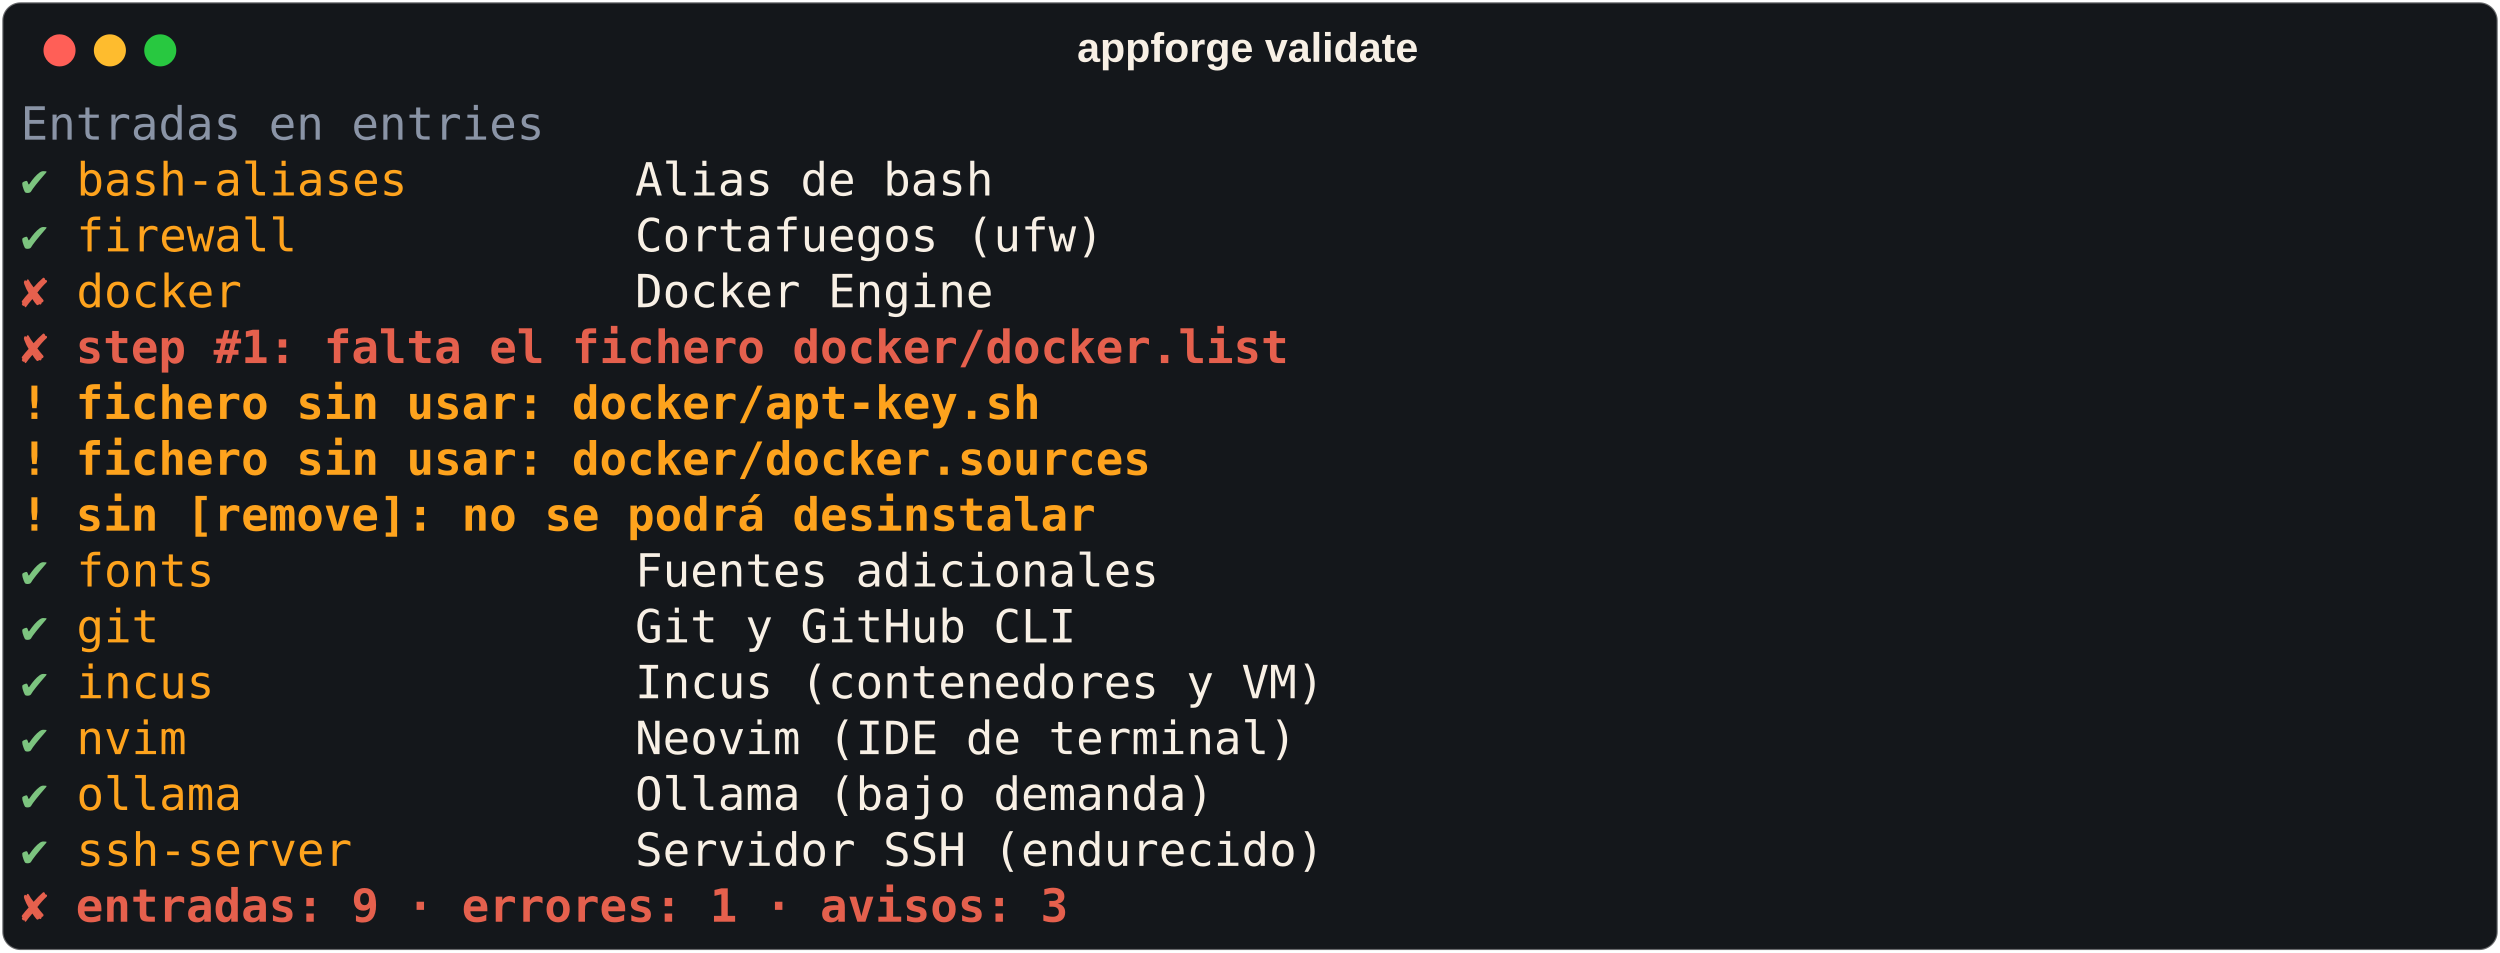
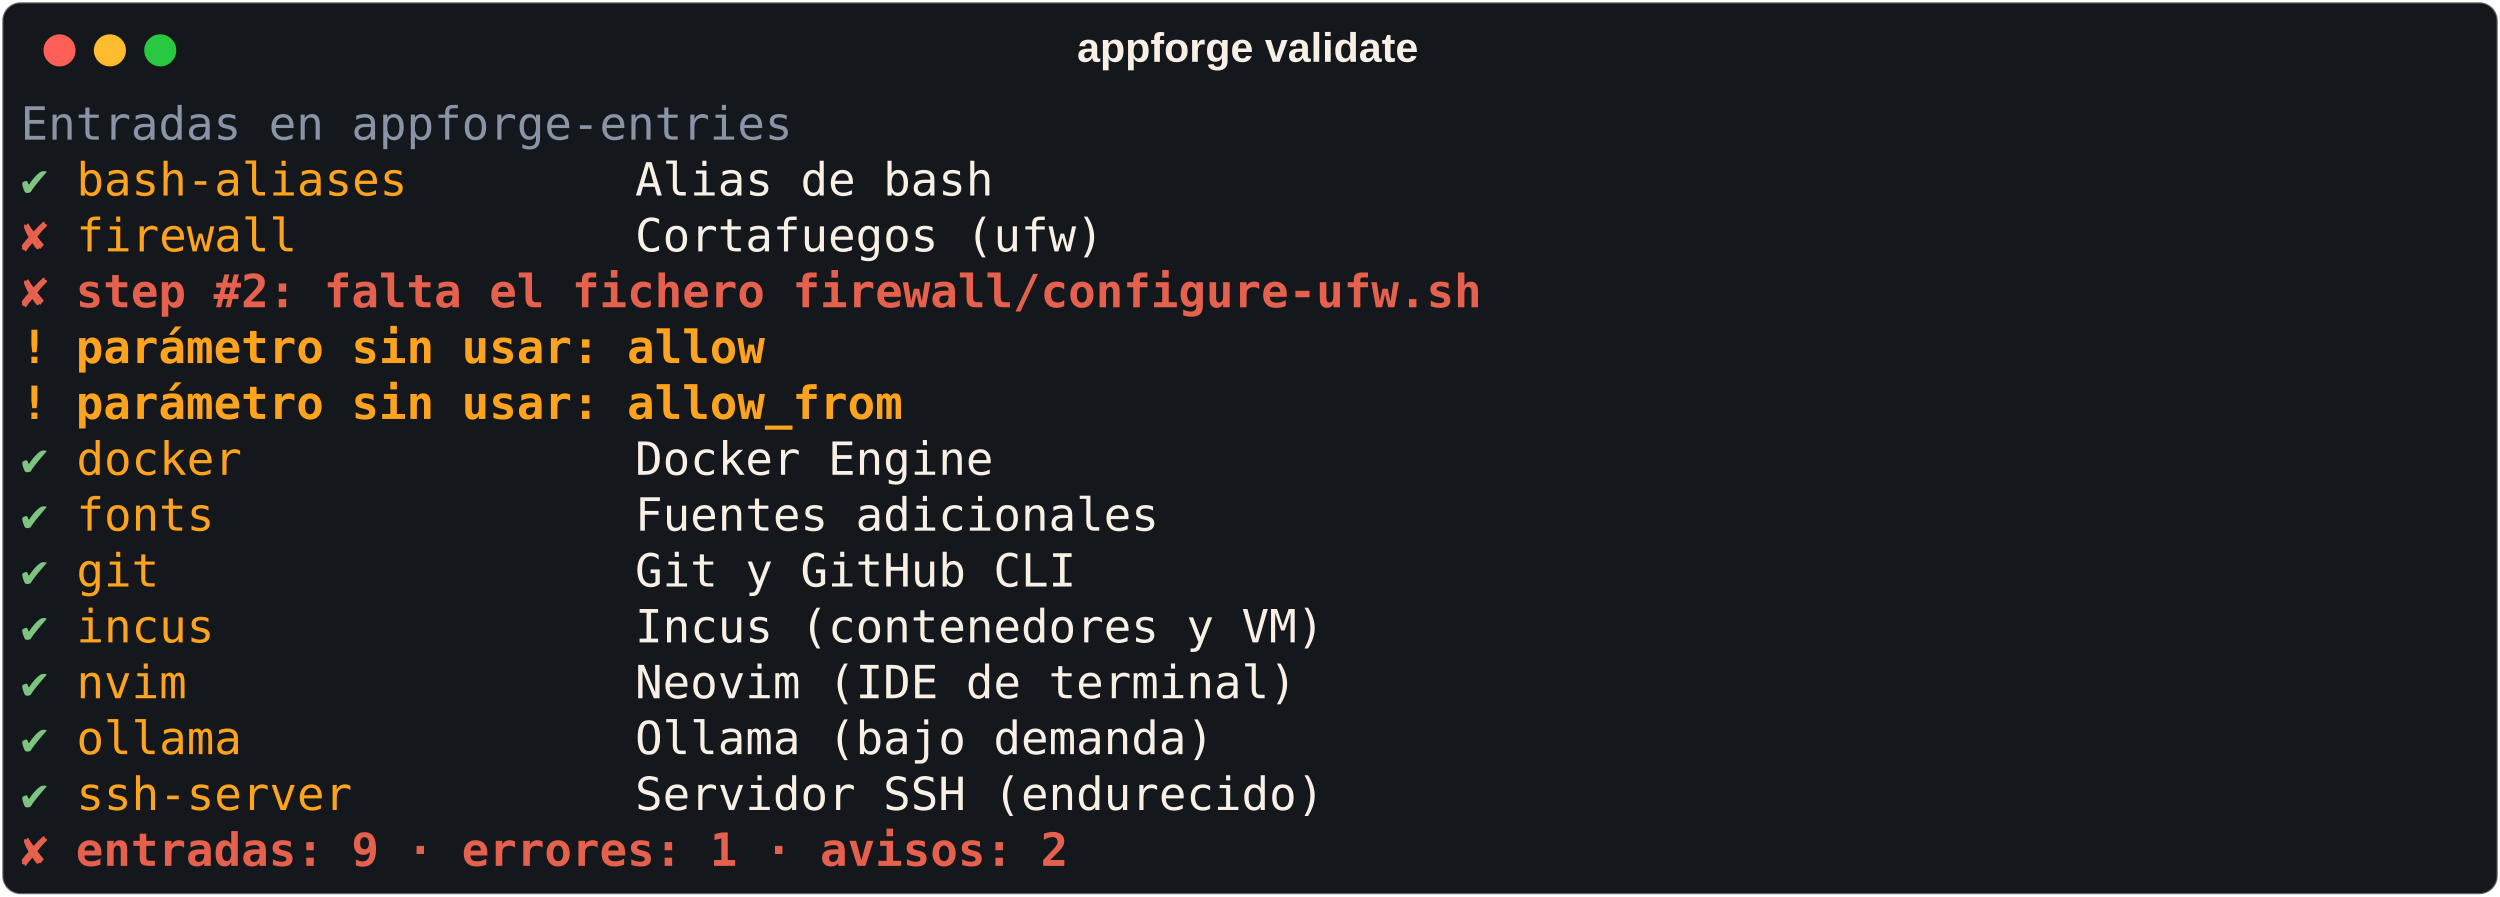
- <svg xmlns="http://www.w3.org/2000/svg" class="rich-terminal" viewBox="0 0 1092 416.0">
+ <svg xmlns="http://www.w3.org/2000/svg" class="rich-terminal" viewBox="0 0 1092 391.6">
  <style>

    @font-face {
        font-family: "Fira Code";
        src: local("FiraCode-Regular"),
                url("https://cdnjs.cloudflare.com/ajax/libs/firacode/6.2.0/woff2/FiraCode-Regular.woff2") format("woff2"),
                url("https://cdnjs.cloudflare.com/ajax/libs/firacode/6.2.0/woff/FiraCode-Regular.woff") format("woff");
        font-style: normal;
        font-weight: 400;
    }
    @font-face {
        font-family: "Fira Code";
        src: local("FiraCode-Bold"),
                url("https://cdnjs.cloudflare.com/ajax/libs/firacode/6.2.0/woff2/FiraCode-Bold.woff2") format("woff2"),
                url("https://cdnjs.cloudflare.com/ajax/libs/firacode/6.2.0/woff/FiraCode-Bold.woff") format("woff");
        font-style: bold;
        font-weight: 700;
    }

-     .terminal-1766533454-matrix {
+     .terminal-1022553775-matrix {
        font-family: Fira Code, monospace;
        font-size: 20px;
        line-height: 24.4px;
        font-variant-east-asian: full-width;
    }

-     .terminal-1766533454-title {
+     .terminal-1022553775-title {
        font-size: 18px;
        font-weight: bold;
        font-family: arial;
    }

-     .terminal-1766533454-r1 { fill: #8a94a6 }
- .terminal-1766533454-r2 { fill: #f8f0e5 }
- .terminal-1766533454-r3 { fill: #7cc47f;font-weight: bold }
- .terminal-1766533454-r4 { fill: #fea31d }
- .terminal-1766533454-r5 { fill: #e5604d;font-weight: bold }
- .terminal-1766533454-r6 { fill: #fea31d;font-weight: bold }
+     .terminal-1022553775-r1 { fill: #8a94a6 }
+ .terminal-1022553775-r2 { fill: #f8f0e5 }
+ .terminal-1022553775-r3 { fill: #7cc47f;font-weight: bold }
+ .terminal-1022553775-r4 { fill: #fea31d }
+ .terminal-1022553775-r5 { fill: #e5604d;font-weight: bold }
+ .terminal-1022553775-r6 { fill: #fea31d;font-weight: bold }
    </style>
  <defs>
-     <clipPath id="terminal-1766533454-clip-terminal">
-       <rect x="0" y="0" width="1072.6" height="365.0" />
+     <clipPath id="terminal-1022553775-clip-terminal">
+       <rect x="0" y="0" width="1072.6" height="340.6" />
    </clipPath>
-     <clipPath id="terminal-1766533454-line-0">
+     <clipPath id="terminal-1022553775-line-0">
      <rect x="0" y="1.5" width="1073.6" height="24.65" />
    </clipPath>
-     <clipPath id="terminal-1766533454-line-1">
+     <clipPath id="terminal-1022553775-line-1">
      <rect x="0" y="25.9" width="1073.6" height="24.65" />
    </clipPath>
-     <clipPath id="terminal-1766533454-line-2">
+     <clipPath id="terminal-1022553775-line-2">
      <rect x="0" y="50.3" width="1073.6" height="24.65" />
    </clipPath>
-     <clipPath id="terminal-1766533454-line-3">
+     <clipPath id="terminal-1022553775-line-3">
      <rect x="0" y="74.7" width="1073.6" height="24.65" />
    </clipPath>
-     <clipPath id="terminal-1766533454-line-4">
+     <clipPath id="terminal-1022553775-line-4">
      <rect x="0" y="99.1" width="1073.6" height="24.65" />
    </clipPath>
-     <clipPath id="terminal-1766533454-line-5">
+     <clipPath id="terminal-1022553775-line-5">
      <rect x="0" y="123.5" width="1073.6" height="24.65" />
    </clipPath>
-     <clipPath id="terminal-1766533454-line-6">
+     <clipPath id="terminal-1022553775-line-6">
      <rect x="0" y="147.9" width="1073.6" height="24.65" />
    </clipPath>
-     <clipPath id="terminal-1766533454-line-7">
+     <clipPath id="terminal-1022553775-line-7">
      <rect x="0" y="172.3" width="1073.6" height="24.65" />
    </clipPath>
-     <clipPath id="terminal-1766533454-line-8">
+     <clipPath id="terminal-1022553775-line-8">
      <rect x="0" y="196.7" width="1073.6" height="24.65" />
    </clipPath>
-     <clipPath id="terminal-1766533454-line-9">
+     <clipPath id="terminal-1022553775-line-9">
      <rect x="0" y="221.1" width="1073.6" height="24.65" />
    </clipPath>
-     <clipPath id="terminal-1766533454-line-10">
+     <clipPath id="terminal-1022553775-line-10">
      <rect x="0" y="245.5" width="1073.6" height="24.65" />
    </clipPath>
-     <clipPath id="terminal-1766533454-line-11">
+     <clipPath id="terminal-1022553775-line-11">
      <rect x="0" y="269.9" width="1073.6" height="24.65" />
    </clipPath>
-     <clipPath id="terminal-1766533454-line-12">
+     <clipPath id="terminal-1022553775-line-12">
      <rect x="0" y="294.3" width="1073.6" height="24.65" />
    </clipPath>
-     <clipPath id="terminal-1766533454-line-13">
-       <rect x="0" y="318.7" width="1073.6" height="24.65" />
-     </clipPath>
  </defs>
-   <rect fill="#14171b" stroke="rgba(255,255,255,0.35)" stroke-width="1" x="1" y="1" width="1090" height="414" rx="8" />
-   <text class="terminal-1766533454-title" fill="#f8f0e5" text-anchor="middle" x="545" y="27">appforge validate</text>
+   <rect fill="#14171b" stroke="rgba(255,255,255,0.35)" stroke-width="1" x="1" y="1" width="1090" height="389.6" rx="8" />
+   <text class="terminal-1022553775-title" fill="#f8f0e5" text-anchor="middle" x="545" y="27">appforge validate</text>
  <g transform="translate(26,22)">
    <circle cx="0" cy="0" r="7" fill="#ff5f57" />
    <circle cx="22" cy="0" r="7" fill="#febc2e" />
    <circle cx="44" cy="0" r="7" fill="#28c840" />
  </g>
-   <g transform="translate(9, 41)" clip-path="url(#terminal-1766533454-clip-terminal)">
-     <g class="terminal-1766533454-matrix">
-       <text class="terminal-1766533454-r1" x="0" y="20" textLength="231.8" clip-path="url(#terminal-1766533454-line-0)">Entradas en entries</text>
-       <text class="terminal-1766533454-r2" x="1073.6" y="20" textLength="12.2" clip-path="url(#terminal-1766533454-line-0)">
+   <g transform="translate(9, 41)" clip-path="url(#terminal-1022553775-clip-terminal)">
+     <g class="terminal-1022553775-matrix">
+       <text class="terminal-1022553775-r1" x="0" y="20" textLength="341.6" clip-path="url(#terminal-1022553775-line-0)">Entradas en appforge-entries</text>
+       <text class="terminal-1022553775-r2" x="1073.6" y="20" textLength="12.2" clip-path="url(#terminal-1022553775-line-0)">
</text>
-       <text class="terminal-1766533454-r3" x="0" y="44.4" textLength="12.2" clip-path="url(#terminal-1766533454-line-1)">✔</text>
-       <text class="terminal-1766533454-r4" x="24.4" y="44.4" textLength="244" clip-path="url(#terminal-1766533454-line-1)">bash-aliases        </text>
-       <text class="terminal-1766533454-r2" x="268.4" y="44.4" textLength="170.8" clip-path="url(#terminal-1766533454-line-1)"> Alias de bash</text>
-       <text class="terminal-1766533454-r2" x="1073.6" y="44.4" textLength="12.2" clip-path="url(#terminal-1766533454-line-1)">
+       <text class="terminal-1022553775-r3" x="0" y="44.4" textLength="12.2" clip-path="url(#terminal-1022553775-line-1)">✔</text>
+       <text class="terminal-1022553775-r4" x="24.4" y="44.4" textLength="244" clip-path="url(#terminal-1022553775-line-1)">bash-aliases        </text>
+       <text class="terminal-1022553775-r2" x="268.4" y="44.4" textLength="170.8" clip-path="url(#terminal-1022553775-line-1)"> Alias de bash</text>
+       <text class="terminal-1022553775-r2" x="1073.6" y="44.4" textLength="12.2" clip-path="url(#terminal-1022553775-line-1)">
</text>
-       <text class="terminal-1766533454-r3" x="0" y="68.8" textLength="12.2" clip-path="url(#terminal-1766533454-line-2)">✔</text>
-       <text class="terminal-1766533454-r4" x="24.4" y="68.8" textLength="244" clip-path="url(#terminal-1766533454-line-2)">firewall            </text>
-       <text class="terminal-1766533454-r2" x="268.4" y="68.8" textLength="219.6" clip-path="url(#terminal-1766533454-line-2)"> Cortafuegos (ufw)</text>
-       <text class="terminal-1766533454-r2" x="1073.6" y="68.8" textLength="12.2" clip-path="url(#terminal-1766533454-line-2)">
+       <text class="terminal-1022553775-r5" x="0" y="68.8" textLength="12.2" clip-path="url(#terminal-1022553775-line-2)">✘</text>
+       <text class="terminal-1022553775-r4" x="24.4" y="68.8" textLength="244" clip-path="url(#terminal-1022553775-line-2)">firewall            </text>
+       <text class="terminal-1022553775-r2" x="268.4" y="68.8" textLength="219.6" clip-path="url(#terminal-1022553775-line-2)"> Cortafuegos (ufw)</text>
+       <text class="terminal-1022553775-r2" x="1073.6" y="68.8" textLength="12.2" clip-path="url(#terminal-1022553775-line-2)">
</text>
-       <text class="terminal-1766533454-r5" x="0" y="93.2" textLength="12.2" clip-path="url(#terminal-1766533454-line-3)">✘</text>
-       <text class="terminal-1766533454-r4" x="24.4" y="93.2" textLength="244" clip-path="url(#terminal-1766533454-line-3)">docker              </text>
-       <text class="terminal-1766533454-r2" x="268.4" y="93.2" textLength="170.8" clip-path="url(#terminal-1766533454-line-3)"> Docker Engine</text>
-       <text class="terminal-1766533454-r2" x="1073.6" y="93.2" textLength="12.2" clip-path="url(#terminal-1766533454-line-3)">
+       <text class="terminal-1022553775-r5" x="0" y="93.2" textLength="695.4" clip-path="url(#terminal-1022553775-line-3)">    ✘ step #2: falta el fichero firewall/configure-ufw.sh</text>
+       <text class="terminal-1022553775-r2" x="1073.6" y="93.2" textLength="12.2" clip-path="url(#terminal-1022553775-line-3)">
</text>
-       <text class="terminal-1766533454-r5" x="0" y="117.6" textLength="610" clip-path="url(#terminal-1766533454-line-4)">    ✘ step #1: falta el fichero docker/docker.list</text>
-       <text class="terminal-1766533454-r2" x="1073.6" y="117.6" textLength="12.2" clip-path="url(#terminal-1766533454-line-4)">
+       <text class="terminal-1022553775-r6" x="0" y="117.6" textLength="378.2" clip-path="url(#terminal-1022553775-line-4)">    ! parámetro sin usar: allow</text>
+       <text class="terminal-1022553775-r2" x="1073.6" y="117.6" textLength="12.2" clip-path="url(#terminal-1022553775-line-4)">
</text>
-       <text class="terminal-1766533454-r6" x="0" y="142" textLength="500.2" clip-path="url(#terminal-1766533454-line-5)">    ! fichero sin usar: docker/apt-key.sh</text>
-       <text class="terminal-1766533454-r2" x="1073.6" y="142" textLength="12.2" clip-path="url(#terminal-1766533454-line-5)">
+       <text class="terminal-1022553775-r6" x="0" y="142" textLength="439.2" clip-path="url(#terminal-1022553775-line-5)">    ! parámetro sin usar: allow_from</text>
+       <text class="terminal-1022553775-r2" x="1073.6" y="142" textLength="12.2" clip-path="url(#terminal-1022553775-line-5)">
</text>
-       <text class="terminal-1766533454-r6" x="0" y="166.4" textLength="549" clip-path="url(#terminal-1766533454-line-6)">    ! fichero sin usar: docker/docker.sources</text>
-       <text class="terminal-1766533454-r2" x="1073.6" y="166.4" textLength="12.2" clip-path="url(#terminal-1766533454-line-6)">
+       <text class="terminal-1022553775-r3" x="0" y="166.4" textLength="12.2" clip-path="url(#terminal-1022553775-line-6)">✔</text>
+       <text class="terminal-1022553775-r4" x="24.4" y="166.4" textLength="244" clip-path="url(#terminal-1022553775-line-6)">docker              </text>
+       <text class="terminal-1022553775-r2" x="268.4" y="166.4" textLength="170.8" clip-path="url(#terminal-1022553775-line-6)"> Docker Engine</text>
+       <text class="terminal-1022553775-r2" x="1073.6" y="166.4" textLength="12.2" clip-path="url(#terminal-1022553775-line-6)">
</text>
-       <text class="terminal-1766533454-r6" x="0" y="190.8" textLength="524.6" clip-path="url(#terminal-1766533454-line-7)">    ! sin [remove]: no se podrá desinstalar</text>
-       <text class="terminal-1766533454-r2" x="1073.6" y="190.8" textLength="12.2" clip-path="url(#terminal-1766533454-line-7)">
+       <text class="terminal-1022553775-r3" x="0" y="190.8" textLength="12.2" clip-path="url(#terminal-1022553775-line-7)">✔</text>
+       <text class="terminal-1022553775-r4" x="24.4" y="190.8" textLength="244" clip-path="url(#terminal-1022553775-line-7)">fonts               </text>
+       <text class="terminal-1022553775-r2" x="268.4" y="190.8" textLength="244" clip-path="url(#terminal-1022553775-line-7)"> Fuentes adicionales</text>
+       <text class="terminal-1022553775-r2" x="1073.6" y="190.8" textLength="12.2" clip-path="url(#terminal-1022553775-line-7)">
</text>
-       <text class="terminal-1766533454-r3" x="0" y="215.2" textLength="12.2" clip-path="url(#terminal-1766533454-line-8)">✔</text>
-       <text class="terminal-1766533454-r4" x="24.4" y="215.2" textLength="244" clip-path="url(#terminal-1766533454-line-8)">fonts               </text>
-       <text class="terminal-1766533454-r2" x="268.4" y="215.2" textLength="244" clip-path="url(#terminal-1766533454-line-8)"> Fuentes adicionales</text>
-       <text class="terminal-1766533454-r2" x="1073.6" y="215.2" textLength="12.2" clip-path="url(#terminal-1766533454-line-8)">
+       <text class="terminal-1022553775-r3" x="0" y="215.2" textLength="12.2" clip-path="url(#terminal-1022553775-line-8)">✔</text>
+       <text class="terminal-1022553775-r4" x="24.4" y="215.2" textLength="244" clip-path="url(#terminal-1022553775-line-8)">git                 </text>
+       <text class="terminal-1022553775-r2" x="268.4" y="215.2" textLength="207.4" clip-path="url(#terminal-1022553775-line-8)"> Git y GitHub CLI</text>
+       <text class="terminal-1022553775-r2" x="1073.6" y="215.2" textLength="12.2" clip-path="url(#terminal-1022553775-line-8)">
</text>
-       <text class="terminal-1766533454-r3" x="0" y="239.6" textLength="12.2" clip-path="url(#terminal-1766533454-line-9)">✔</text>
-       <text class="terminal-1766533454-r4" x="24.4" y="239.6" textLength="244" clip-path="url(#terminal-1766533454-line-9)">git                 </text>
-       <text class="terminal-1766533454-r2" x="268.4" y="239.6" textLength="207.4" clip-path="url(#terminal-1766533454-line-9)"> Git y GitHub CLI</text>
-       <text class="terminal-1766533454-r2" x="1073.6" y="239.6" textLength="12.2" clip-path="url(#terminal-1766533454-line-9)">
+       <text class="terminal-1022553775-r3" x="0" y="239.6" textLength="12.2" clip-path="url(#terminal-1022553775-line-9)">✔</text>
+       <text class="terminal-1022553775-r4" x="24.4" y="239.6" textLength="244" clip-path="url(#terminal-1022553775-line-9)">incus               </text>
+       <text class="terminal-1022553775-r2" x="268.4" y="239.6" textLength="317.2" clip-path="url(#terminal-1022553775-line-9)"> Incus (contenedores y VM)</text>
+       <text class="terminal-1022553775-r2" x="1073.6" y="239.6" textLength="12.2" clip-path="url(#terminal-1022553775-line-9)">
</text>
-       <text class="terminal-1766533454-r3" x="0" y="264" textLength="12.2" clip-path="url(#terminal-1766533454-line-10)">✔</text>
-       <text class="terminal-1766533454-r4" x="24.4" y="264" textLength="244" clip-path="url(#terminal-1766533454-line-10)">incus               </text>
-       <text class="terminal-1766533454-r2" x="268.4" y="264" textLength="317.2" clip-path="url(#terminal-1766533454-line-10)"> Incus (contenedores y VM)</text>
-       <text class="terminal-1766533454-r2" x="1073.6" y="264" textLength="12.2" clip-path="url(#terminal-1766533454-line-10)">
+       <text class="terminal-1022553775-r3" x="0" y="264" textLength="12.2" clip-path="url(#terminal-1022553775-line-10)">✔</text>
+       <text class="terminal-1022553775-r4" x="24.4" y="264" textLength="244" clip-path="url(#terminal-1022553775-line-10)">nvim                </text>
+       <text class="terminal-1022553775-r2" x="268.4" y="264" textLength="305" clip-path="url(#terminal-1022553775-line-10)"> Neovim (IDE de terminal)</text>
+       <text class="terminal-1022553775-r2" x="1073.6" y="264" textLength="12.2" clip-path="url(#terminal-1022553775-line-10)">
</text>
-       <text class="terminal-1766533454-r3" x="0" y="288.4" textLength="12.2" clip-path="url(#terminal-1766533454-line-11)">✔</text>
-       <text class="terminal-1766533454-r4" x="24.4" y="288.4" textLength="244" clip-path="url(#terminal-1766533454-line-11)">nvim                </text>
-       <text class="terminal-1766533454-r2" x="268.4" y="288.4" textLength="305" clip-path="url(#terminal-1766533454-line-11)"> Neovim (IDE de terminal)</text>
-       <text class="terminal-1766533454-r2" x="1073.6" y="288.4" textLength="12.2" clip-path="url(#terminal-1766533454-line-11)">
+       <text class="terminal-1022553775-r3" x="0" y="288.4" textLength="12.2" clip-path="url(#terminal-1022553775-line-11)">✔</text>
+       <text class="terminal-1022553775-r4" x="24.4" y="288.4" textLength="244" clip-path="url(#terminal-1022553775-line-11)">ollama              </text>
+       <text class="terminal-1022553775-r2" x="268.4" y="288.4" textLength="268.4" clip-path="url(#terminal-1022553775-line-11)"> Ollama (bajo demanda)</text>
+       <text class="terminal-1022553775-r2" x="1073.6" y="288.4" textLength="12.2" clip-path="url(#terminal-1022553775-line-11)">
</text>
-       <text class="terminal-1766533454-r3" x="0" y="312.8" textLength="12.2" clip-path="url(#terminal-1766533454-line-12)">✔</text>
-       <text class="terminal-1766533454-r4" x="24.4" y="312.8" textLength="244" clip-path="url(#terminal-1766533454-line-12)">ollama              </text>
-       <text class="terminal-1766533454-r2" x="268.4" y="312.8" textLength="268.4" clip-path="url(#terminal-1766533454-line-12)"> Ollama (bajo demanda)</text>
-       <text class="terminal-1766533454-r2" x="1073.6" y="312.8" textLength="12.2" clip-path="url(#terminal-1766533454-line-12)">
+       <text class="terminal-1022553775-r3" x="0" y="312.8" textLength="12.2" clip-path="url(#terminal-1022553775-line-12)">✔</text>
+       <text class="terminal-1022553775-r4" x="24.4" y="312.8" textLength="244" clip-path="url(#terminal-1022553775-line-12)">ssh-server          </text>
+       <text class="terminal-1022553775-r2" x="268.4" y="312.8" textLength="317.2" clip-path="url(#terminal-1022553775-line-12)"> Servidor SSH (endurecido)</text>
+       <text class="terminal-1022553775-r2" x="1073.6" y="312.8" textLength="12.2" clip-path="url(#terminal-1022553775-line-12)">
</text>
-       <text class="terminal-1766533454-r3" x="0" y="337.2" textLength="12.2" clip-path="url(#terminal-1766533454-line-13)">✔</text>
-       <text class="terminal-1766533454-r4" x="24.4" y="337.2" textLength="244" clip-path="url(#terminal-1766533454-line-13)">ssh-server          </text>
-       <text class="terminal-1766533454-r2" x="268.4" y="337.2" textLength="317.2" clip-path="url(#terminal-1766533454-line-13)"> Servidor SSH (endurecido)</text>
-       <text class="terminal-1766533454-r2" x="1073.6" y="337.2" textLength="12.2" clip-path="url(#terminal-1766533454-line-13)">
- </text>
-       <text class="terminal-1766533454-r5" x="0" y="361.6" textLength="463.6" clip-path="url(#terminal-1766533454-line-14)">✘ entradas: 9 · errores: 1 · avisos: 3</text>
-       <text class="terminal-1766533454-r2" x="1073.6" y="361.6" textLength="12.2" clip-path="url(#terminal-1766533454-line-14)">
+       <text class="terminal-1022553775-r5" x="0" y="337.2" textLength="463.6" clip-path="url(#terminal-1022553775-line-13)">✘ entradas: 9 · errores: 1 · avisos: 2</text>
+       <text class="terminal-1022553775-r2" x="1073.6" y="337.2" textLength="12.2" clip-path="url(#terminal-1022553775-line-13)">
</text>
    </g>
  </g>
</svg>
